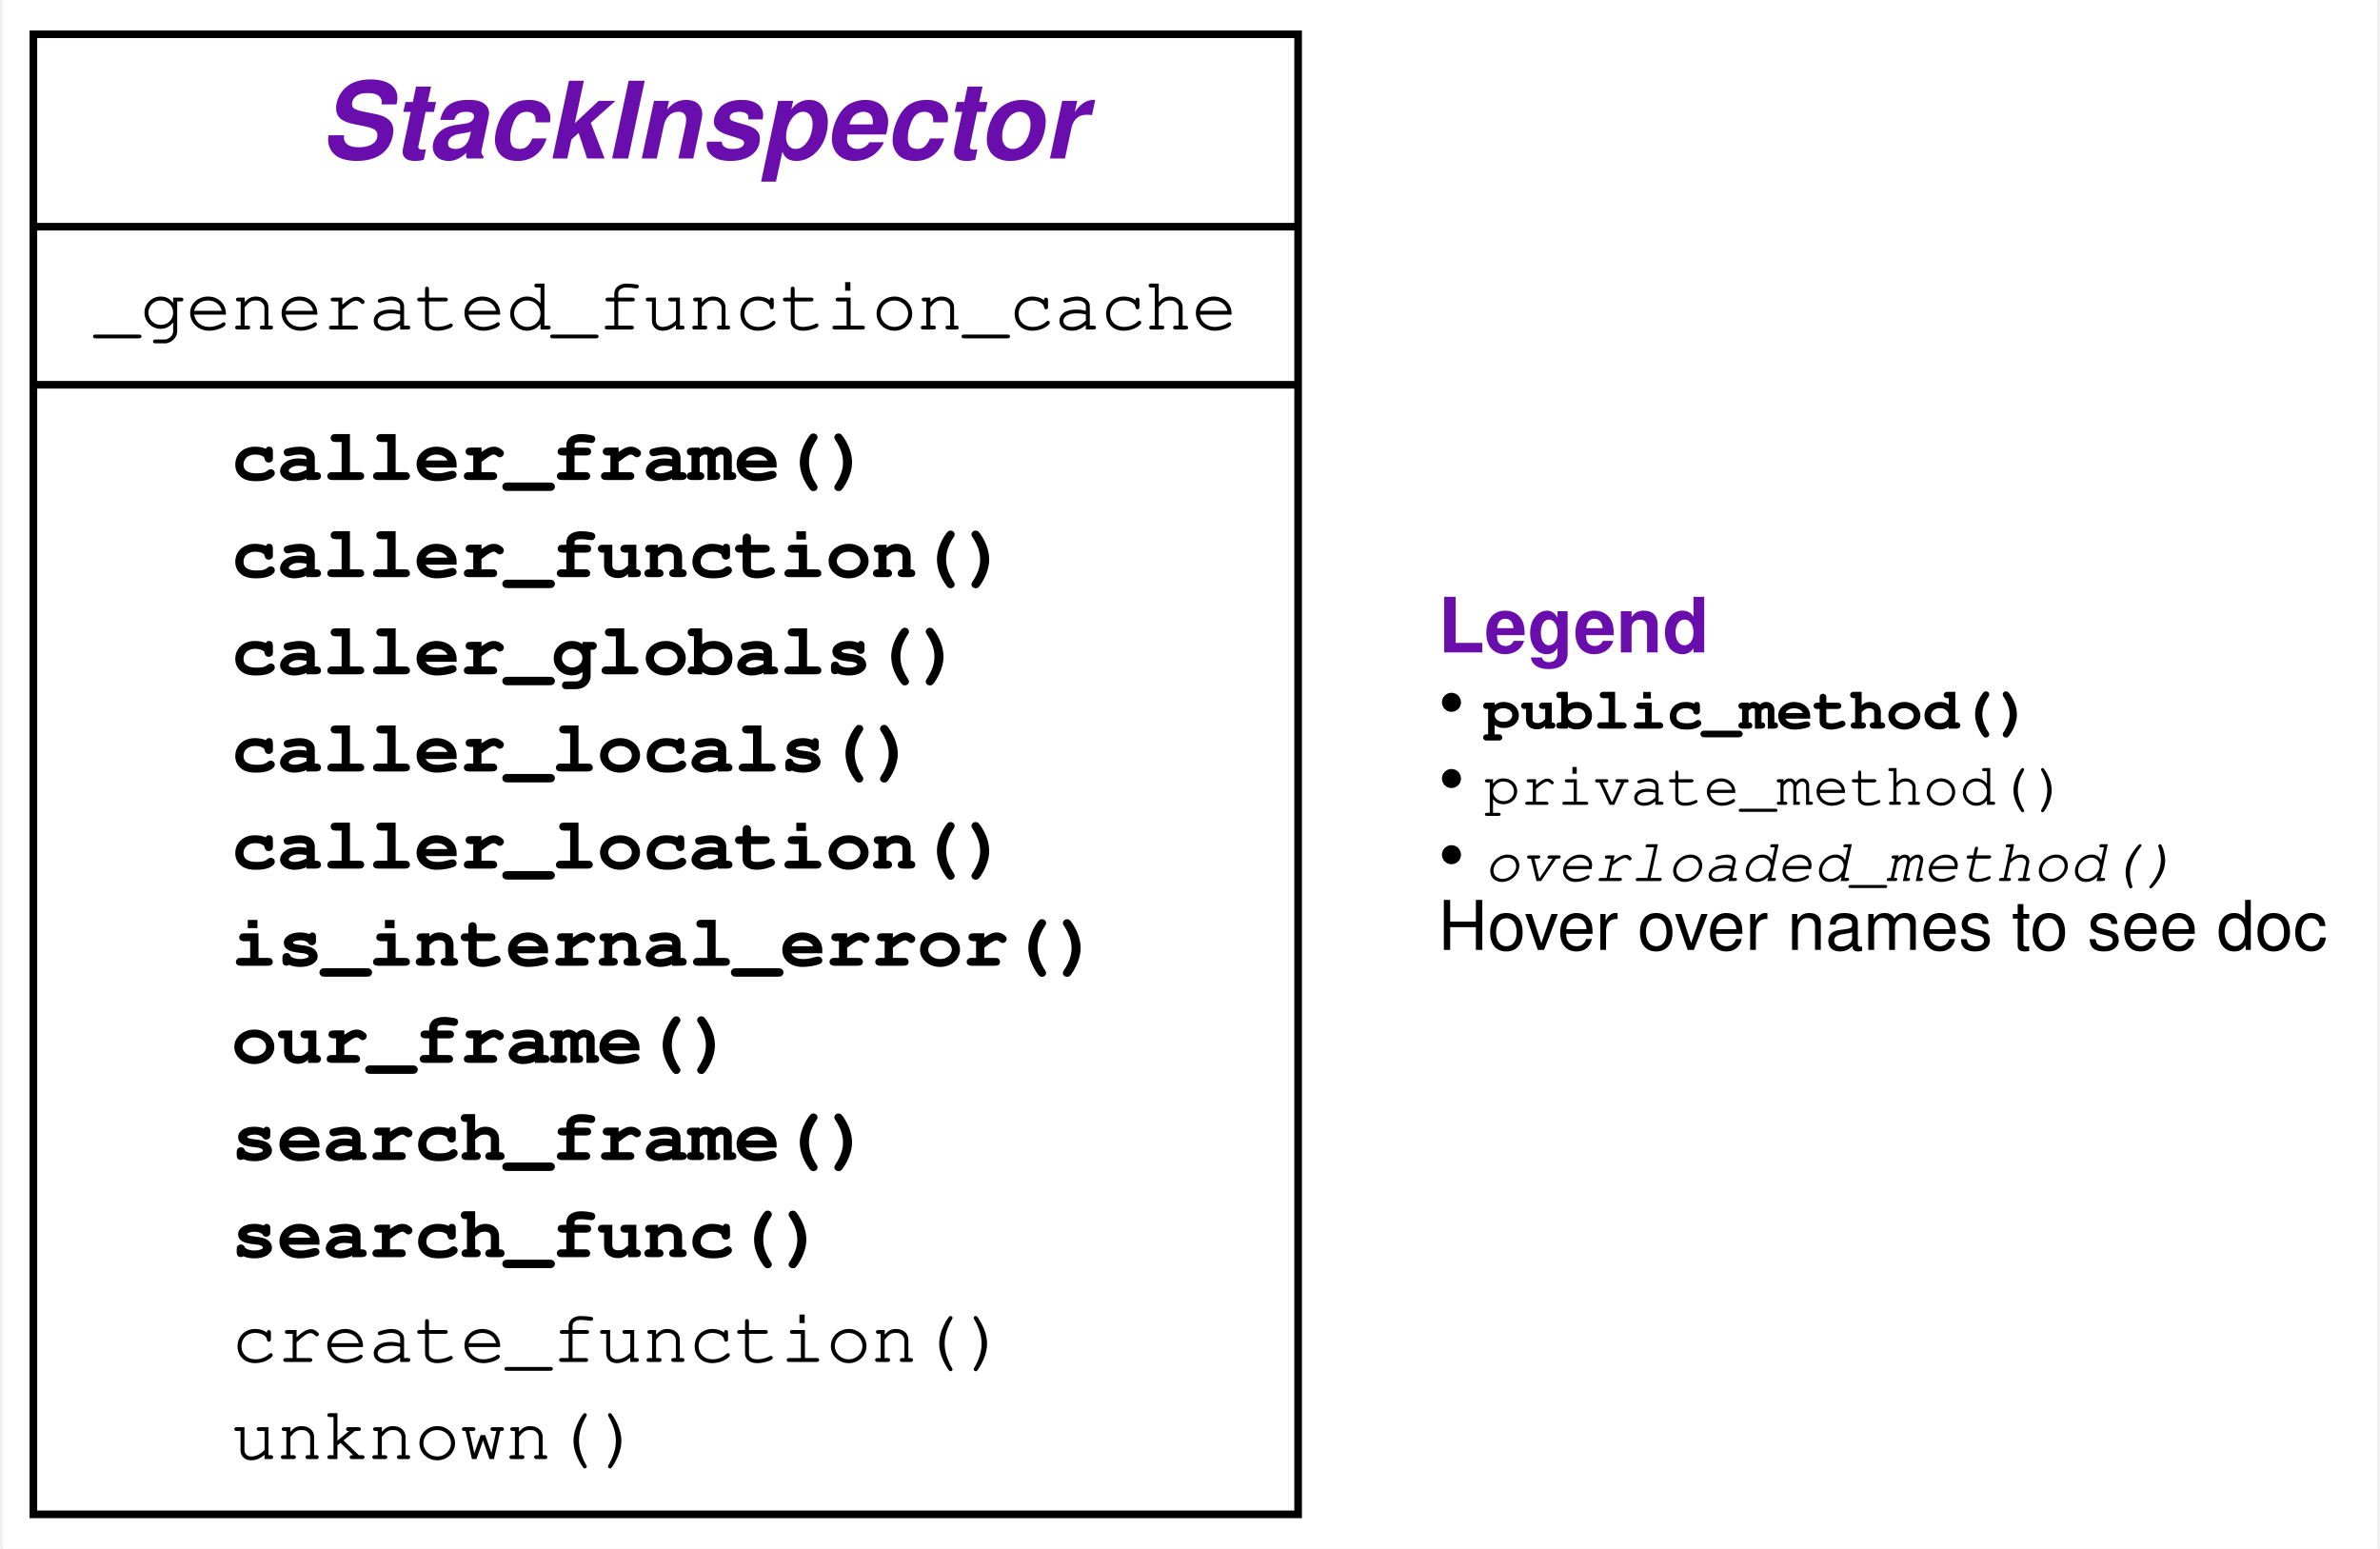
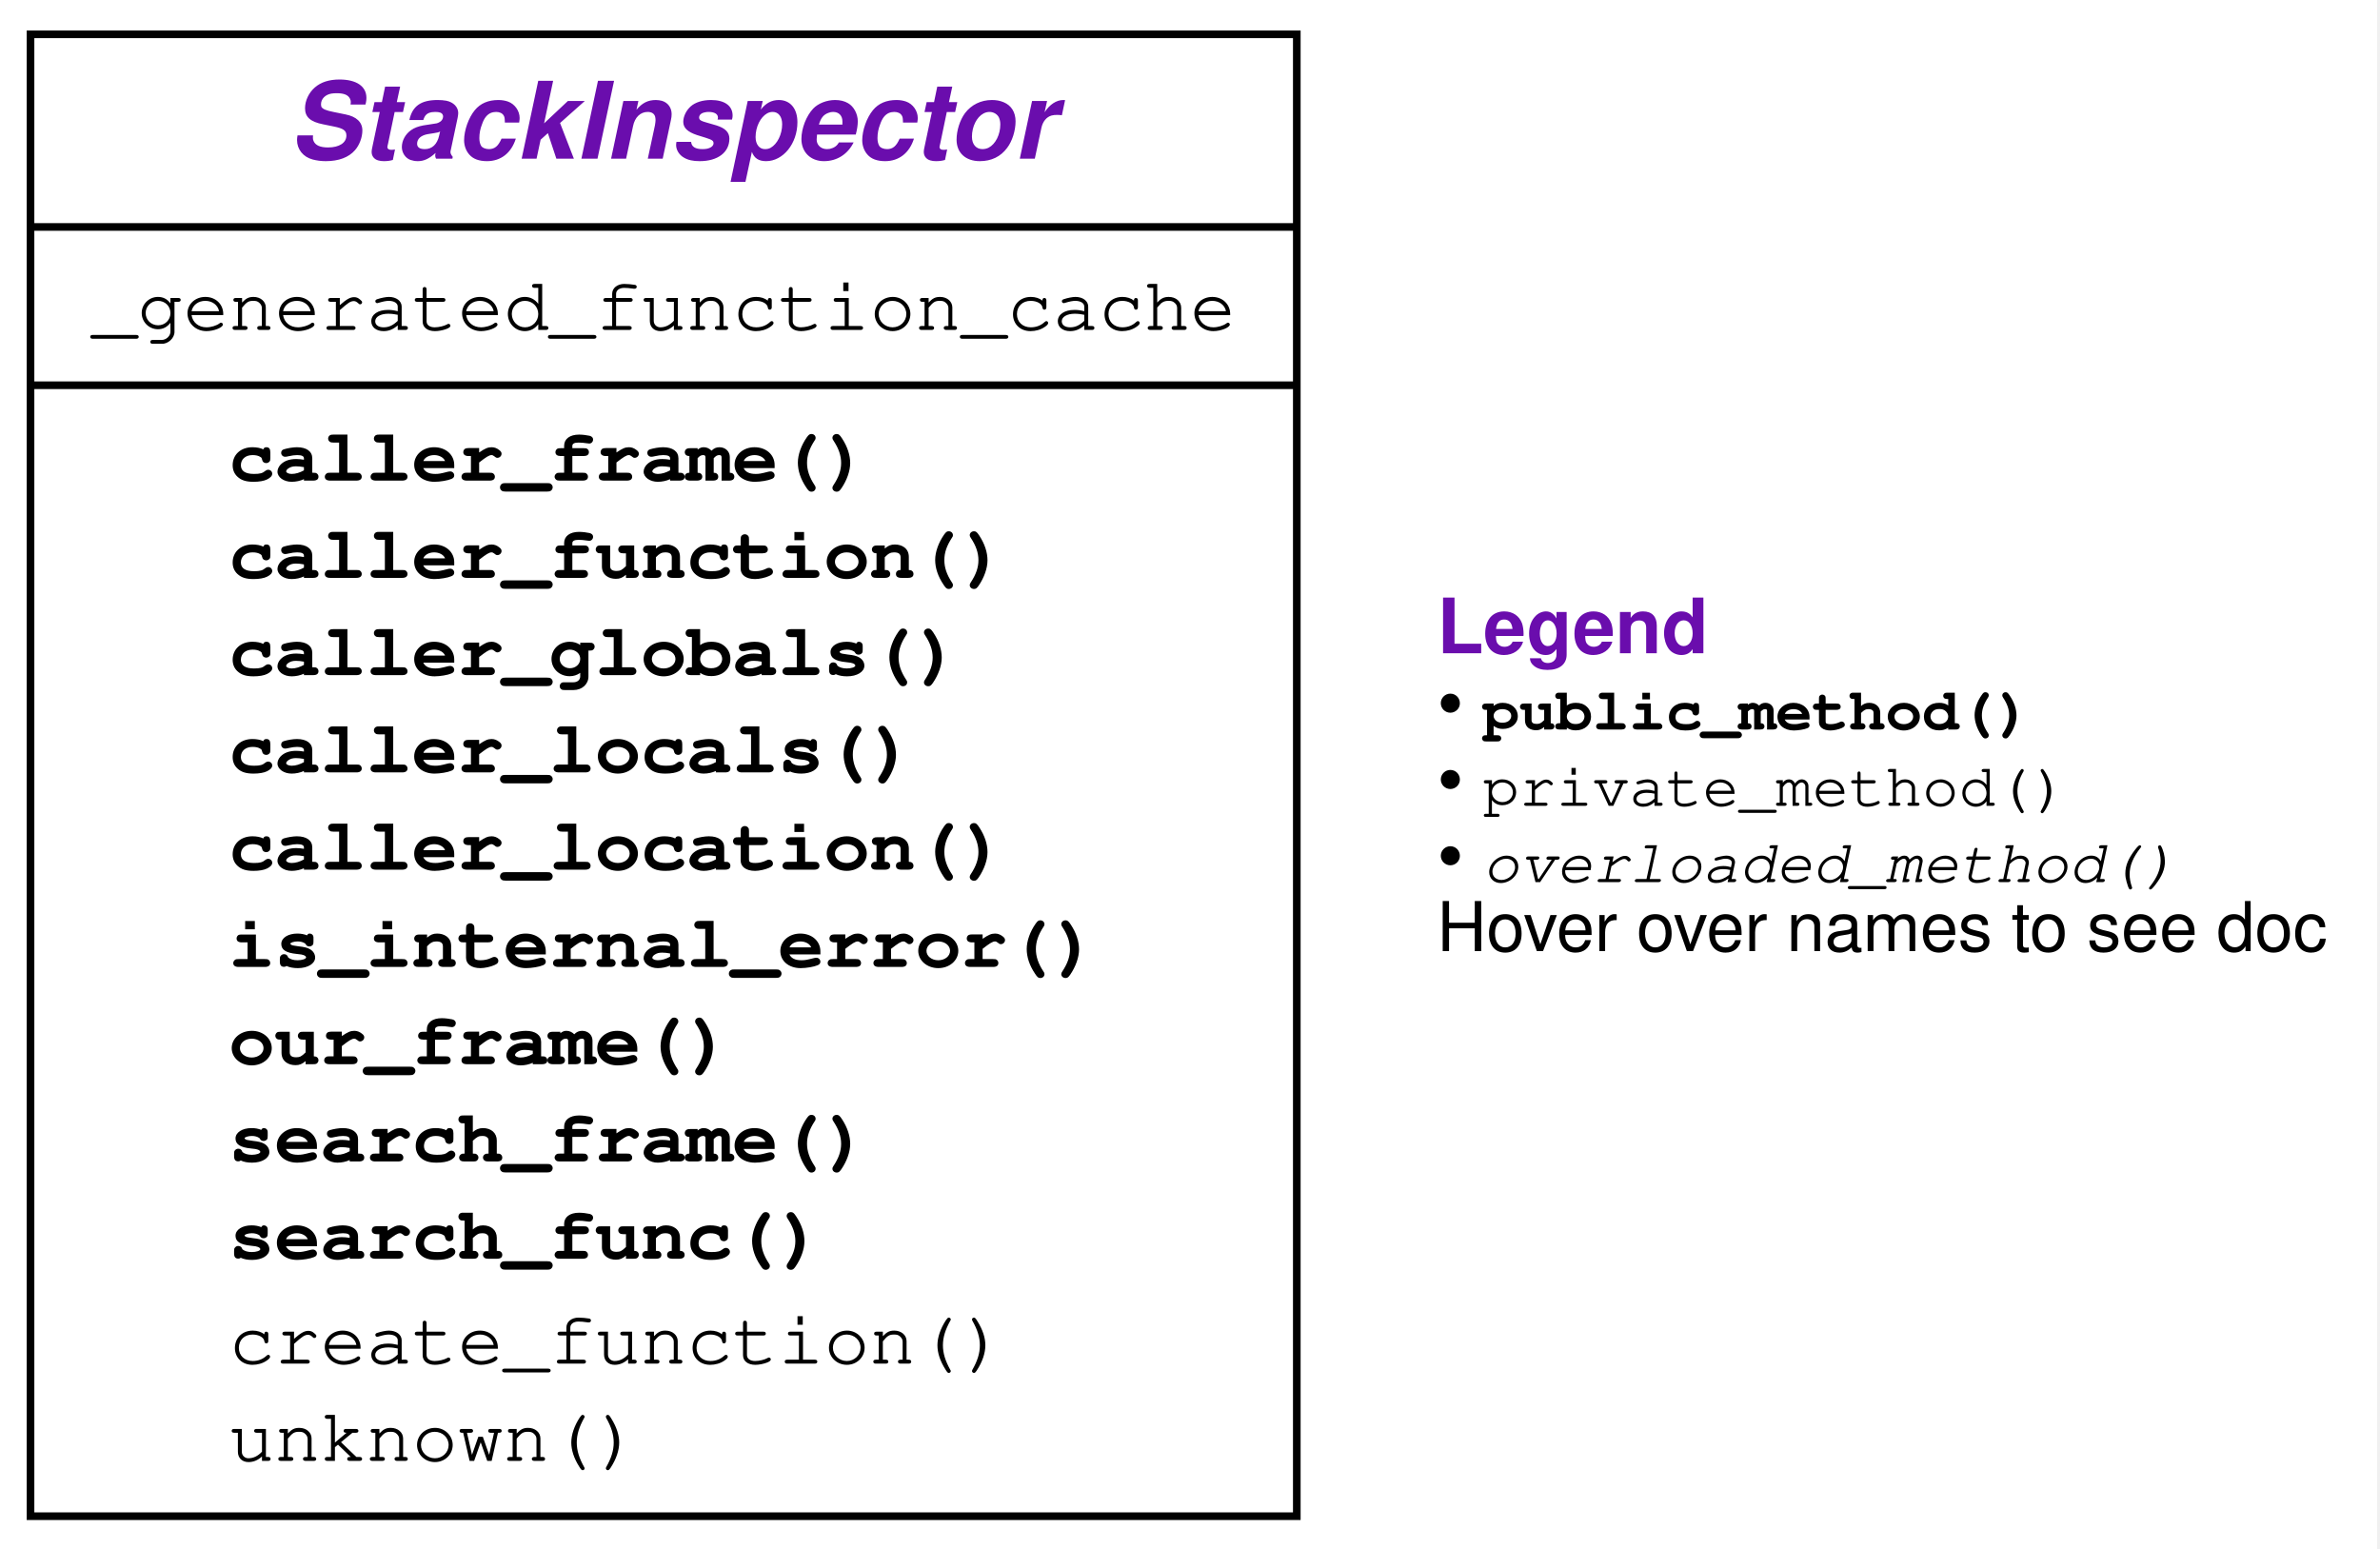
- <svg xmlns="http://www.w3.org/2000/svg" xmlns:xlink="http://www.w3.org/1999/xlink" width="312pt" height="203pt" viewBox="0.00 0.00 311.62 203.25">
+ <svg xmlns="http://www.w3.org/2000/svg" xmlns:xlink="http://www.w3.org/1999/xlink" width="312pt" height="203pt" viewBox="0.00 0.00 312.00 203.00">
  <g id="graph0" class="graph" transform="scale(1 1) rotate(0) translate(4 199.25)">
    <g id="a_graph0">
      <a xlink:title="StackInspector class hierarchy">
        <polygon fill="white" stroke="none" points="-4,4 -4,-199.25 307.62,-199.25 307.62,4 -4,4" />
      </a>
    </g>
    <g id="node1" class="node">
      <g id="a_node1">
        <a xlink:href="#" xlink:title="class StackInspector:&#10;Provide functions to inspect the stack">
          <polygon fill="none" stroke="black" points="0,-0.5 0,-194.75 166,-194.75 166,-0.5 0,-0.5" />
-           <text text-anchor="start" x="37.62" y="-178.45" font-family="Raleway, Helvetica, Arial, sans-serif" font-weight="bold" font-style="italic" font-size="14.00" fill="#6a0dad">StackInspector</text>
+           <text xml:space="preserve" text-anchor="start" x="33.88" y="-178.45" font-family="Raleway, Helvetica, Arial, sans-serif" font-weight="bold" font-style="italic" font-size="14.00" fill="#6a0dad">StackInspector</text>
          <polyline fill="none" stroke="black" points="0,-169.5 166,-169.5" />
          <g id="a_node1_0">
            <a xlink:href="#" xlink:title="StackInspector">
              <g id="a_node1_1">
                <a xlink:href="#" xlink:title="_generated_function_cache = {}">
-                   <text text-anchor="start" x="8" y="-156" font-family="'Fira Mono', 'Source Code Pro', 'Courier', monospace" font-size="10.00">_generated_function_cache</text>
+                   <text xml:space="preserve" text-anchor="start" x="8" y="-156" font-family="'Fira Mono', 'Source Code Pro', 'Courier', monospace" font-size="10.00">_generated_function_cache</text>
                </a>
              </g>
            </a>
          </g>
          <polyline fill="none" stroke="black" points="0,-148.75 166,-148.75" />
          <g id="a_node1_2">
            <a xlink:href="#" xlink:title="StackInspector">
              <g id="a_node1_3">
                <a xlink:href="#" xlink:title="caller_frame(self) -&gt; frame:&#10;Return the frame of the caller.">
-                   <text text-anchor="start" x="26" y="-136.25" font-family="'Fira Mono', 'Source Code Pro', 'Courier', monospace" font-weight="bold" font-size="10.00">caller_frame()</text>
+                   <text xml:space="preserve" text-anchor="start" x="26" y="-136.25" font-family="'Fira Mono', 'Source Code Pro', 'Courier', monospace" font-weight="bold" font-size="10.00">caller_frame()</text>
                </a>
              </g>
              <g id="a_node1_4">
                <a xlink:href="#" xlink:title="caller_function(self) -&gt; Callable:&#10;Return the calling function">
-                   <text text-anchor="start" x="26" y="-123.5" font-family="'Fira Mono', 'Source Code Pro', 'Courier', monospace" font-weight="bold" font-size="10.00">caller_function()</text>
+                   <text xml:space="preserve" text-anchor="start" x="26" y="-123.5" font-family="'Fira Mono', 'Source Code Pro', 'Courier', monospace" font-weight="bold" font-size="10.00">caller_function()</text>
                </a>
              </g>
              <g id="a_node1_5">
                <a xlink:href="#" xlink:title="caller_globals(self) -&gt; Dict[str, Any]:&#10;Return the globals() environment of the caller.">
-                   <text text-anchor="start" x="26" y="-110.75" font-family="'Fira Mono', 'Source Code Pro', 'Courier', monospace" font-weight="bold" font-size="10.00">caller_globals()</text>
+                   <text xml:space="preserve" text-anchor="start" x="26" y="-110.75" font-family="'Fira Mono', 'Source Code Pro', 'Courier', monospace" font-weight="bold" font-size="10.00">caller_globals()</text>
                </a>
              </g>
              <g id="a_node1_6">
                <a xlink:href="#" xlink:title="caller_locals(self) -&gt; Dict[str, Any]:&#10;Return the locals() environment of the caller.">
-                   <text text-anchor="start" x="26" y="-98" font-family="'Fira Mono', 'Source Code Pro', 'Courier', monospace" font-weight="bold" font-size="10.00">caller_locals()</text>
+                   <text xml:space="preserve" text-anchor="start" x="26" y="-98" font-family="'Fira Mono', 'Source Code Pro', 'Courier', monospace" font-weight="bold" font-size="10.00">caller_locals()</text>
                </a>
              </g>
              <g id="a_node1_7">
                <a xlink:href="#" xlink:title="caller_location(self) -&gt; Tuple[Callable, int]:&#10;Return the location (func, lineno) of the caller.">
-                   <text text-anchor="start" x="26" y="-85.25" font-family="'Fira Mono', 'Source Code Pro', 'Courier', monospace" font-weight="bold" font-size="10.00">caller_location()</text>
+                   <text xml:space="preserve" text-anchor="start" x="26" y="-85.25" font-family="'Fira Mono', 'Source Code Pro', 'Courier', monospace" font-weight="bold" font-size="10.00">caller_location()</text>
                </a>
              </g>
              <g id="a_node1_8">
                <a xlink:href="#" xlink:title="is_internal_error(self, exc_tp: Type, exc_value: BaseException, exc_traceback: traceback) -&gt; bool:&#10;Return True if exception was raised from `StackInspector` or a subclass.">
-                   <text text-anchor="start" x="26" y="-72.5" font-family="'Fira Mono', 'Source Code Pro', 'Courier', monospace" font-weight="bold" font-size="10.00">is_internal_error()</text>
+                   <text xml:space="preserve" text-anchor="start" x="26" y="-72.5" font-family="'Fira Mono', 'Source Code Pro', 'Courier', monospace" font-weight="bold" font-size="10.00">is_internal_error()</text>
                </a>
              </g>
              <g id="a_node1_9">
                <a xlink:href="#" xlink:title="our_frame(self, frame: frame) -&gt; bool:&#10;Return true if `frame` is in the current (inspecting) class.">
-                   <text text-anchor="start" x="26" y="-59.75" font-family="'Fira Mono', 'Source Code Pro', 'Courier', monospace" font-weight="bold" font-size="10.00">our_frame()</text>
+                   <text xml:space="preserve" text-anchor="start" x="26" y="-59.75" font-family="'Fira Mono', 'Source Code Pro', 'Courier', monospace" font-weight="bold" font-size="10.00">our_frame()</text>
                </a>
              </g>
              <g id="a_node1_10">
                <a xlink:href="#" xlink:title="search_frame(self, name: str, frame: Optional[frame] = None) -&gt; Tuple[Optional[frame], Optional[Callable]]:&#10;Return a pair (`frame`, `item`)&#10;in which the function `name` is defined as `item`.">
-                   <text text-anchor="start" x="26" y="-47" font-family="'Fira Mono', 'Source Code Pro', 'Courier', monospace" font-weight="bold" font-size="10.00">search_frame()</text>
+                   <text xml:space="preserve" text-anchor="start" x="26" y="-47" font-family="'Fira Mono', 'Source Code Pro', 'Courier', monospace" font-weight="bold" font-size="10.00">search_frame()</text>
                </a>
              </g>
              <g id="a_node1_11">
                <a xlink:href="#" xlink:title="search_func(self, name: str, frame: Optional[frame] = None) -&gt; Optional[Callable]:&#10;Search in callers for a definition of the function `name`">
-                   <text text-anchor="start" x="26" y="-34.25" font-family="'Fira Mono', 'Source Code Pro', 'Courier', monospace" font-weight="bold" font-size="10.00">search_func()</text>
+                   <text xml:space="preserve" text-anchor="start" x="26" y="-34.25" font-family="'Fira Mono', 'Source Code Pro', 'Courier', monospace" font-weight="bold" font-size="10.00">search_func()</text>
                </a>
              </g>
              <g id="a_node1_12">
                <a xlink:href="#" xlink:title="create_function(self, frame: frame) -&gt; Callable:&#10;Create function for given frame">
-                   <text text-anchor="start" x="26" y="-20.5" font-family="'Fira Mono', 'Source Code Pro', 'Courier', monospace" font-size="10.00">create_function()</text>
+                   <text xml:space="preserve" text-anchor="start" x="26" y="-20.5" font-family="'Fira Mono', 'Source Code Pro', 'Courier', monospace" font-size="10.00">create_function()</text>
                </a>
              </g>
              <g id="a_node1_13">
                <a xlink:href="#" xlink:title="unknown(self) -&gt; None">
-                   <text text-anchor="start" x="26" y="-7.75" font-family="'Fira Mono', 'Source Code Pro', 'Courier', monospace" font-size="10.00">unknown()</text>
+                   <text xml:space="preserve" text-anchor="start" x="26" y="-7.75" font-family="'Fira Mono', 'Source Code Pro', 'Courier', monospace" font-size="10.00">unknown()</text>
                </a>
              </g>
            </a>
          </g>
        </a>
      </g>
    </g>
    <g id="node2" class="node">
-       <text text-anchor="start" x="184.38" y="-113.62" font-family="Raleway, Helvetica, Arial, sans-serif" font-weight="bold" font-size="10.00" fill="#6a0dad">Legend</text>
-       <text text-anchor="start" x="184.38" y="-103.62" font-family="Raleway, Helvetica, Arial, sans-serif" font-size="10.00">• </text>
-       <text text-anchor="start" x="190.38" y="-103.62" font-family="'Fira Mono', 'Source Code Pro', 'Courier', monospace" font-weight="bold" font-size="8.00">public_method()</text>
-       <text text-anchor="start" x="184.38" y="-93.62" font-family="Raleway, Helvetica, Arial, sans-serif" font-size="10.00">• </text>
-       <text text-anchor="start" x="190.38" y="-93.62" font-family="'Fira Mono', 'Source Code Pro', 'Courier', monospace" font-size="8.00">private_method()</text>
-       <text text-anchor="start" x="184.38" y="-83.62" font-family="Raleway, Helvetica, Arial, sans-serif" font-size="10.00">• </text>
-       <text text-anchor="start" x="190.38" y="-83.62" font-family="'Fira Mono', 'Source Code Pro', 'Courier', monospace" font-style="italic" font-size="8.00">overloaded_method()</text>
-       <text text-anchor="start" x="184.38" y="-74.58" font-family="Helvetica,sans-Serif" font-size="9.00">Hover over names to see doc</text>
+       <text xml:space="preserve" text-anchor="start" x="184.38" y="-113.62" font-family="Raleway, Helvetica, Arial, sans-serif" font-weight="bold" font-size="10.00" fill="#6a0dad">Legend</text>
+       <text xml:space="preserve" text-anchor="start" x="184.38" y="-103.62" font-family="Raleway, Helvetica, Arial, sans-serif" font-size="10.00">• </text>
+       <text xml:space="preserve" text-anchor="start" x="190.38" y="-103.62" font-family="'Fira Mono', 'Source Code Pro', 'Courier', monospace" font-weight="bold" font-size="8.00">public_method()</text>
+       <text xml:space="preserve" text-anchor="start" x="184.38" y="-93.62" font-family="Raleway, Helvetica, Arial, sans-serif" font-size="10.00">• </text>
+       <text xml:space="preserve" text-anchor="start" x="190.38" y="-93.62" font-family="'Fira Mono', 'Source Code Pro', 'Courier', monospace" font-size="8.00">private_method()</text>
+       <text xml:space="preserve" text-anchor="start" x="184.38" y="-83.62" font-family="Raleway, Helvetica, Arial, sans-serif" font-size="10.00">• </text>
+       <text xml:space="preserve" text-anchor="start" x="190.38" y="-83.62" font-family="'Fira Mono', 'Source Code Pro', 'Courier', monospace" font-style="italic" font-size="8.00">overloaded_method()</text>
+       <text xml:space="preserve" text-anchor="start" x="184.38" y="-74.58" font-family="Helvetica,sans-Serif" font-size="9.00">Hover over names to see doc</text>
    </g>
  </g>
</svg>
